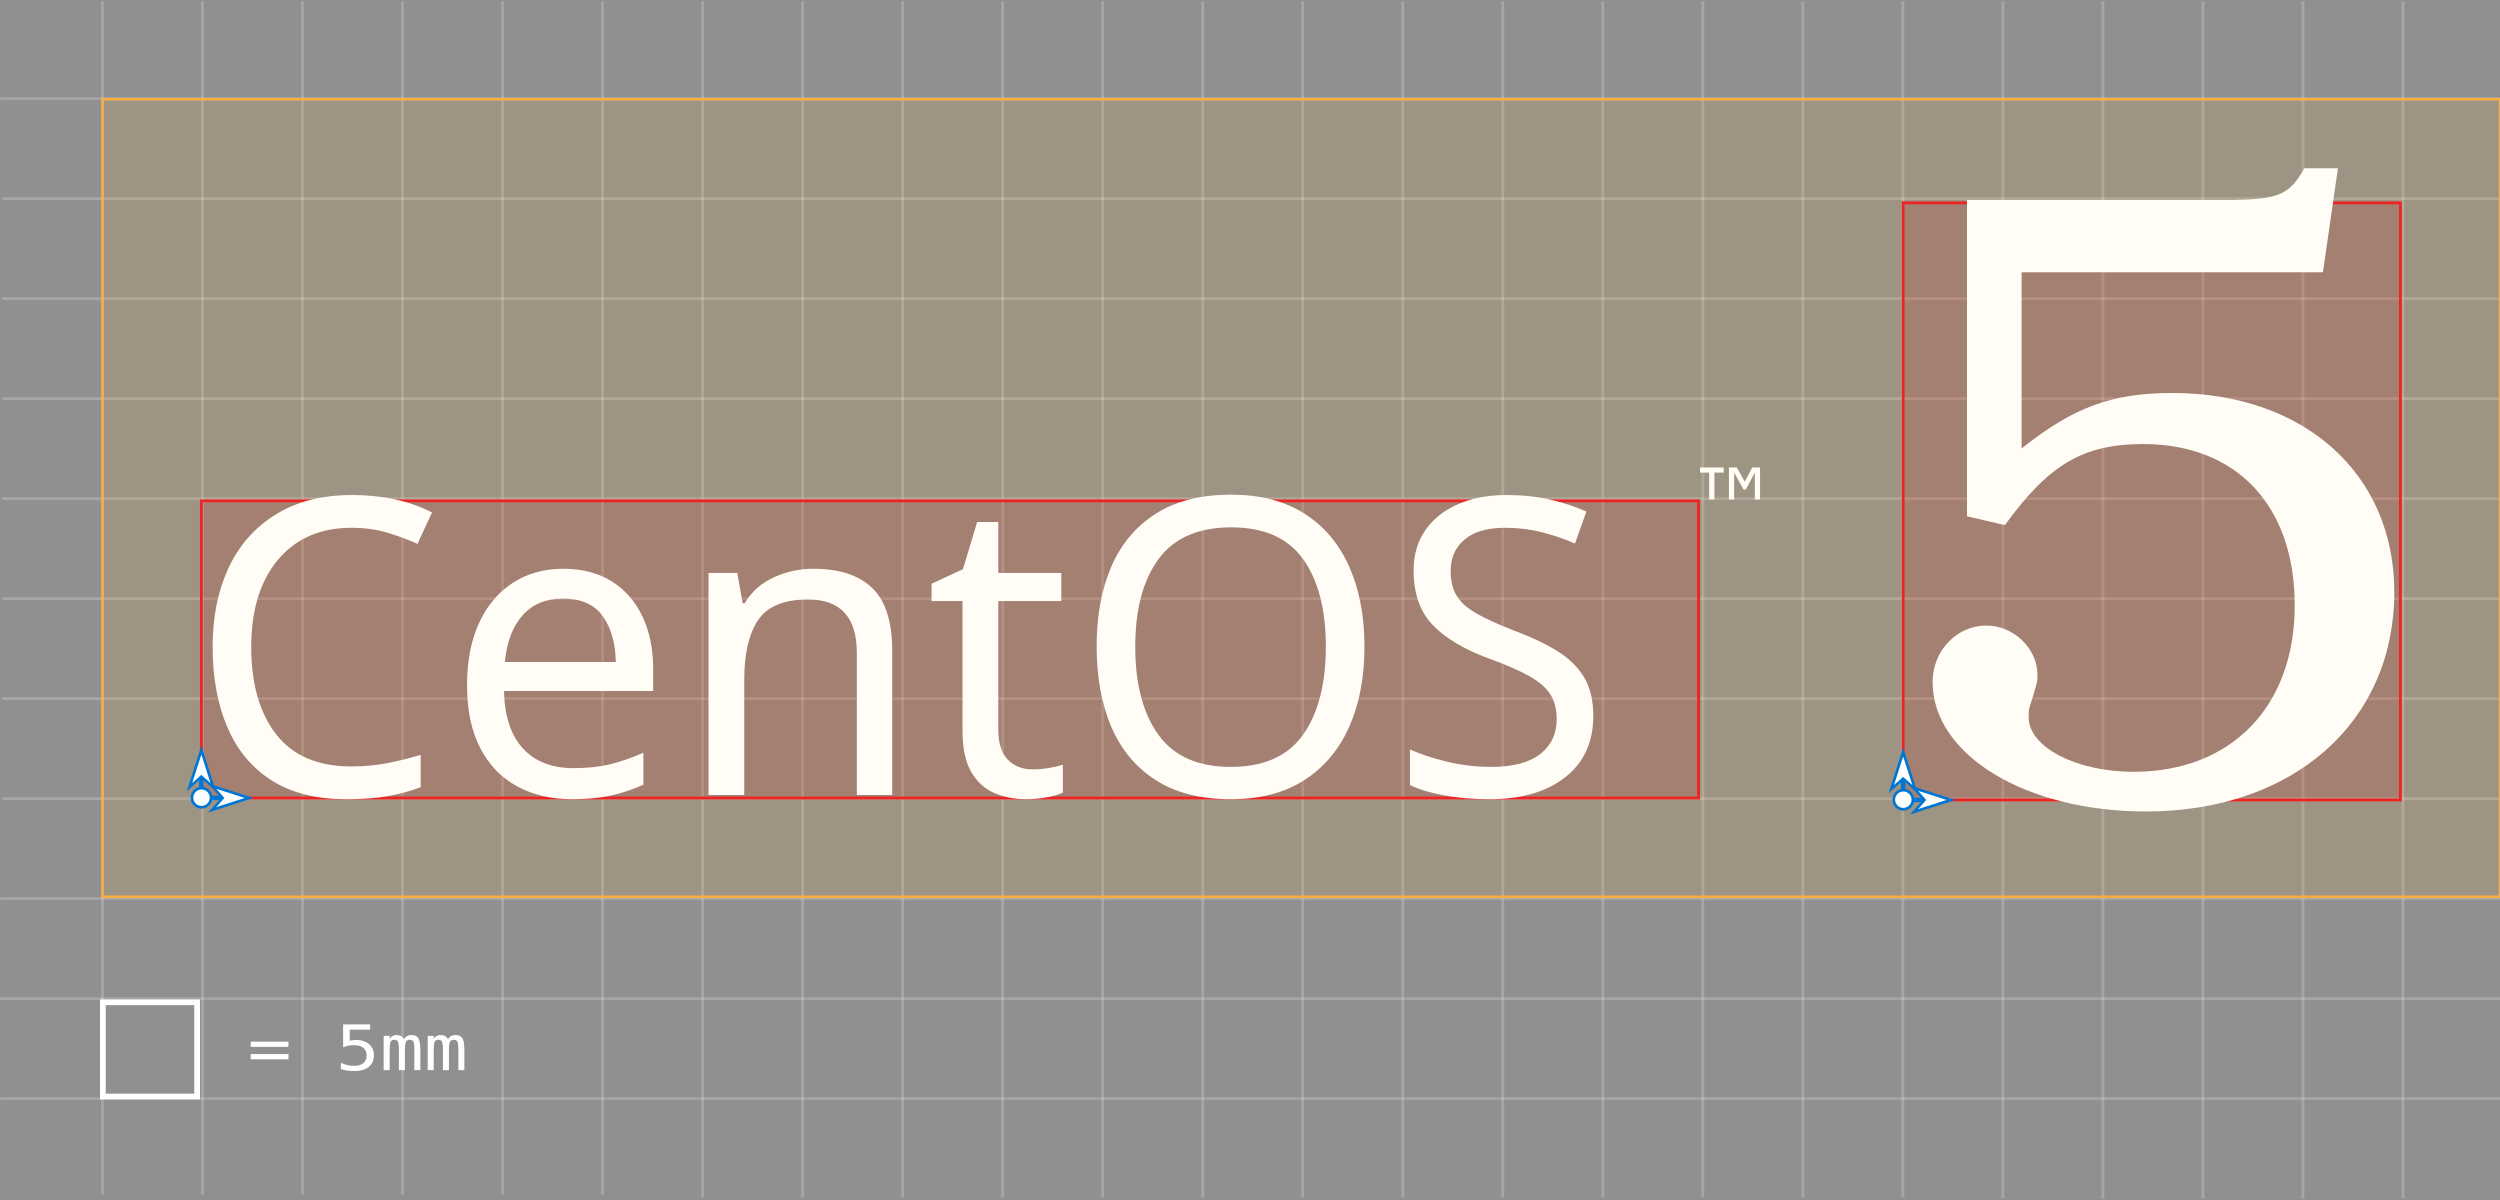
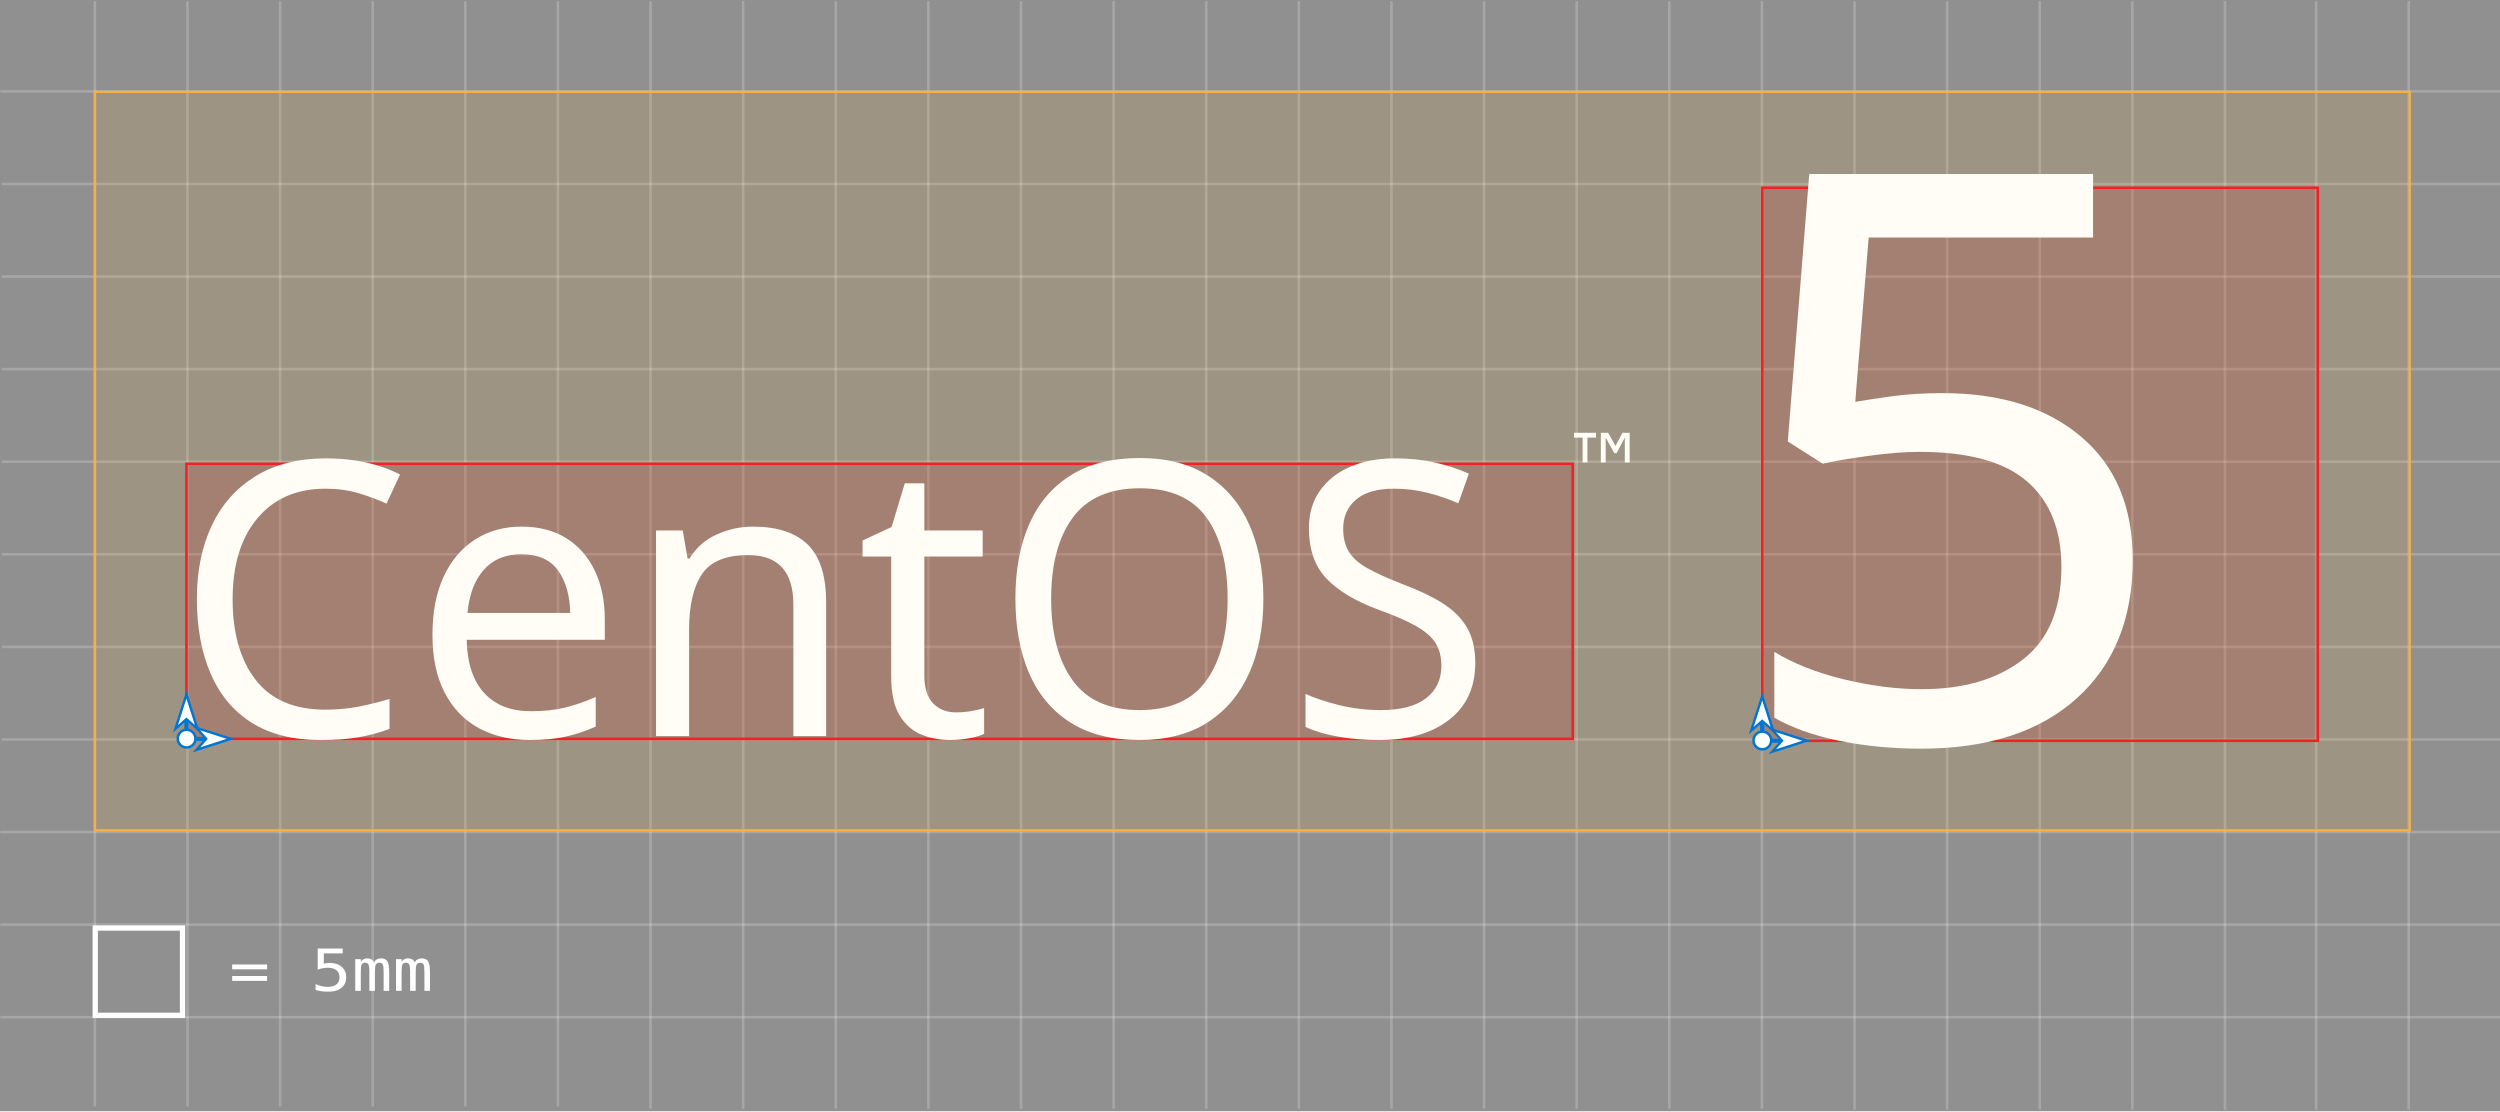
- <svg xmlns="http://www.w3.org/2000/svg" xmlns:xlink="http://www.w3.org/1999/xlink" width="442.913" height="212.598" id="svg3106" version="1.0">
-   <defs id="defs3108">
-     </defs>
+ <svg xmlns="http://www.w3.org/2000/svg" xmlns:xlink="http://www.w3.org/1999/xlink" width="478.346" height="212.598" id="svg3106" version="1.0">
+   <defs id="defs3108" />
  <g id="layer1" transform="translate(-0.2825948,-822.1534)">
-     <rect style="fill:#8c8c8c;fill-opacity:0.955;stroke:none;stroke-width:1;stroke-linecap:round;stroke-linejoin:miter;stroke-miterlimit:4;stroke-dasharray:none;stroke-dashoffset:0;stroke-opacity:0.089;display:inline" id="CENTOSARTWORK" width="460.63" height="212.598" x="0.283" y="822.153" clip-path="none" />
+     <rect style="fill:#8c8c8c;fill-opacity:0.955;stroke:none;stroke-width:1;stroke-linecap:round;stroke-linejoin:miter;stroke-miterlimit:4;stroke-dasharray:none;stroke-dashoffset:0;stroke-opacity:0.089;display:inline" id="CENTOSARTWORK" width="478.346" height="212.598" x="0.283" y="822.153" clip-path="none" />
    <g id="g11130" style="stroke:#ffffff;stroke-width:0.5;stroke-miterlimit:4;stroke-dasharray:none;stroke-opacity:0.196">
      <path id="path3685" d="M 18.436,822.377 L 18.436,1033.87" style="fill:none;fill-rule:evenodd;stroke:#ffffff;stroke-width:0.5;stroke-linecap:butt;stroke-linejoin:miter;stroke-miterlimit:4;stroke-dasharray:none;stroke-opacity:0.196;display:inline" />
      <path style="fill:none;fill-rule:evenodd;stroke:#ffffff;stroke-width:0.5;stroke-linecap:butt;stroke-linejoin:miter;stroke-miterlimit:4;stroke-dasharray:none;stroke-opacity:0.196;display:inline" d="M 36.156,822.377 L 36.156,1033.868" id="path3687" />
      <path id="path3689" d="M 53.876,822.377 L 53.876,1033.868" style="fill:none;fill-rule:evenodd;stroke:#ffffff;stroke-width:0.5;stroke-linecap:butt;stroke-linejoin:miter;stroke-miterlimit:4;stroke-dasharray:none;stroke-opacity:0.196;display:inline" />
      <path style="fill:none;fill-rule:evenodd;stroke:#ffffff;stroke-width:0.5;stroke-linecap:butt;stroke-linejoin:miter;stroke-miterlimit:4;stroke-dasharray:none;stroke-opacity:0.196;display:inline" d="M 71.597,822.377 L 71.597,1033.868" id="path3691" />
      <path id="path3693" d="M 89.317,822.377 L 89.317,1033.868" style="fill:none;fill-rule:evenodd;stroke:#ffffff;stroke-width:0.5;stroke-linecap:butt;stroke-linejoin:miter;stroke-miterlimit:4;stroke-dasharray:none;stroke-opacity:0.196;display:inline" />
      <path style="fill:none;fill-rule:evenodd;stroke:#ffffff;stroke-width:0.5;stroke-linecap:butt;stroke-linejoin:miter;stroke-miterlimit:4;stroke-dasharray:none;stroke-opacity:0.196;display:inline" d="M 107.038,822.377 L 107.038,1033.868" id="path3695" />
      <path id="path3697" d="M 124.758,822.377 L 124.758,1034.314" style="fill:none;fill-rule:evenodd;stroke:#ffffff;stroke-width:0.5;stroke-linecap:butt;stroke-linejoin:miter;stroke-miterlimit:4;stroke-dasharray:none;stroke-opacity:0.196;display:inline" />
      <path style="fill:none;fill-rule:evenodd;stroke:#ffffff;stroke-width:0.5;stroke-linecap:butt;stroke-linejoin:miter;stroke-miterlimit:4;stroke-dasharray:none;stroke-opacity:0.196;display:inline" d="M 142.478,822.377 L 142.478,1034.314" id="path3699" />
      <path id="path3701" d="M 160.199,822.377 L 160.199,1034.314" style="fill:none;fill-rule:evenodd;stroke:#ffffff;stroke-width:0.5;stroke-linecap:butt;stroke-linejoin:miter;stroke-miterlimit:4;stroke-dasharray:none;stroke-opacity:0.196;display:inline" />
      <path style="fill:none;fill-rule:evenodd;stroke:#ffffff;stroke-width:0.5;stroke-linecap:butt;stroke-linejoin:miter;stroke-miterlimit:4;stroke-dasharray:none;stroke-opacity:0.196;display:inline" d="M 177.919,822.377 L 177.919,1034.314" id="path3703" />
      <path id="path3705" d="M 195.639,822.377 L 195.639,1034.314" style="fill:none;fill-rule:evenodd;stroke:#ffffff;stroke-width:0.5;stroke-linecap:butt;stroke-linejoin:miter;stroke-miterlimit:4;stroke-dasharray:none;stroke-opacity:0.196;display:inline" />
      <path style="fill:none;fill-rule:evenodd;stroke:#ffffff;stroke-width:0.5;stroke-linecap:butt;stroke-linejoin:miter;stroke-miterlimit:4;stroke-dasharray:none;stroke-opacity:0.196;display:inline" d="M 213.36,822.377 L 213.36,1034.314" id="path3707" />
      <path id="path3709" d="M 231.08,822.377 L 231.08,1034.314" style="fill:none;fill-rule:evenodd;stroke:#ffffff;stroke-width:0.5;stroke-linecap:butt;stroke-linejoin:miter;stroke-miterlimit:4;stroke-dasharray:none;stroke-opacity:0.196;display:inline" />
      <path style="fill:none;fill-rule:evenodd;stroke:#ffffff;stroke-width:0.5;stroke-linecap:butt;stroke-linejoin:miter;stroke-miterlimit:4;stroke-dasharray:none;stroke-opacity:0.196;display:inline" d="M 284.241,822.377 L 284.241,1034.314" id="path3711" />
      <path id="path3713" d="M 266.521,822.377 L 266.521,1034.314" style="fill:none;fill-rule:evenodd;stroke:#ffffff;stroke-width:0.5;stroke-linecap:butt;stroke-linejoin:miter;stroke-miterlimit:4;stroke-dasharray:none;stroke-opacity:0.196;display:inline" />
-       <path style="fill:none;fill-rule:evenodd;stroke:#ffffff;stroke-width:0.491;stroke-linecap:square;stroke-linejoin:miter;stroke-miterlimit:4;stroke-dasharray:none;stroke-opacity:0.196;display:inline" d="M 0.603,1016.79 L 460.742,1016.79" id="path3719" />
-       <path id="path3721" d="M 0.603,999.074 L 460.742,999.074" style="fill:none;fill-rule:evenodd;stroke:#ffffff;stroke-width:0.491;stroke-linecap:square;stroke-linejoin:miter;stroke-miterlimit:4;stroke-dasharray:none;stroke-opacity:0.196;display:inline" />
-       <path style="fill:none;fill-rule:evenodd;stroke:#ffffff;stroke-width:0.491;stroke-linecap:square;stroke-linejoin:miter;stroke-miterlimit:4;stroke-dasharray:none;stroke-opacity:0.196;display:inline" d="M 0.605,981.359 L 460.742,981.359" id="path3723" />
-       <path id="path3725" d="M 0.865,963.643 L 460.742,963.643" style="fill:none;fill-rule:evenodd;stroke:#ffffff;stroke-width:0.491;stroke-linecap:square;stroke-linejoin:miter;stroke-miterlimit:4;stroke-dasharray:none;stroke-opacity:0.196;display:inline" />
-       <path style="fill:none;fill-rule:evenodd;stroke:#ffffff;stroke-width:0.491;stroke-linecap:square;stroke-linejoin:miter;stroke-miterlimit:4;stroke-dasharray:none;stroke-opacity:0.196;display:inline" d="M 0.909,945.928 L 460.742,945.928" id="path3727" />
-       <path id="path3729" d="M 0.865,928.212 L 460.742,928.212" style="fill:none;fill-rule:evenodd;stroke:#ffffff;stroke-width:0.491;stroke-linecap:square;stroke-linejoin:miter;stroke-miterlimit:4;stroke-dasharray:none;stroke-opacity:0.196;display:inline" />
+       <path style="fill:none;fill-rule:evenodd;stroke:#ffffff;stroke-width:0.5;stroke-linecap:square;stroke-linejoin:miter;stroke-miterlimit:4;stroke-dasharray:none;stroke-opacity:0.196;display:inline" d="M 0.608,1016.785 L 478.454,1016.785" id="path3719" />
+       <path id="path3721" d="M 0.608,999.071 L 478.454,999.071" style="fill:none;fill-rule:evenodd;stroke:#ffffff;stroke-width:0.5;stroke-linecap:square;stroke-linejoin:miter;stroke-miterlimit:4;stroke-dasharray:none;stroke-opacity:0.196;display:inline" />
+       <path style="fill:none;fill-rule:evenodd;stroke:#ffffff;stroke-width:0.5;stroke-linecap:square;stroke-linejoin:miter;stroke-miterlimit:4;stroke-dasharray:none;stroke-opacity:0.196;display:inline" d="M 0.609,981.356 L 478.454,981.356" id="path3723" />
+       <path id="path3725" d="M 0.88,963.641 L 478.454,963.641" style="fill:none;fill-rule:evenodd;stroke:#ffffff;stroke-width:0.5;stroke-linecap:square;stroke-linejoin:miter;stroke-miterlimit:4;stroke-dasharray:none;stroke-opacity:0.196;display:inline" />
+       <path style="fill:none;fill-rule:evenodd;stroke:#ffffff;stroke-width:0.5;stroke-linecap:square;stroke-linejoin:miter;stroke-miterlimit:4;stroke-dasharray:none;stroke-opacity:0.196;display:inline" d="M 0.925,945.927 L 478.454,945.927" id="path3727" />
+       <path id="path3729" d="M 0.88,928.212 L 478.454,928.212" style="fill:none;fill-rule:evenodd;stroke:#ffffff;stroke-width:0.5;stroke-linecap:square;stroke-linejoin:miter;stroke-miterlimit:4;stroke-dasharray:none;stroke-opacity:0.196;display:inline" />
      <path style="fill:none;fill-rule:evenodd;stroke:#ffffff;stroke-width:0.5;stroke-linecap:butt;stroke-linejoin:miter;stroke-miterlimit:4;stroke-dasharray:none;stroke-opacity:0.196;display:inline" d="M 248.801,822.377 L 248.801,1034.314" id="path3785" />
      <path id="path3787" d="M 301.962,822.377 L 301.962,1034.314" style="fill:none;fill-rule:evenodd;stroke:#ffffff;stroke-width:0.5;stroke-linecap:butt;stroke-linejoin:miter;stroke-miterlimit:4;stroke-dasharray:none;stroke-opacity:0.196;display:inline" />
      <path style="fill:none;fill-rule:evenodd;stroke:#ffffff;stroke-width:0.5;stroke-linecap:butt;stroke-linejoin:miter;stroke-miterlimit:4;stroke-dasharray:none;stroke-opacity:0.196;display:inline" d="M 319.682,822.377 L 319.682,1034.314" id="path3789" />
      <path id="path3791" d="M 337.403,822.377 L 337.403,1034.314" style="fill:none;fill-rule:evenodd;stroke:#ffffff;stroke-width:0.5;stroke-linecap:butt;stroke-linejoin:miter;stroke-miterlimit:4;stroke-dasharray:none;stroke-opacity:0.196;display:inline" />
      <path style="fill:none;fill-rule:evenodd;stroke:#ffffff;stroke-width:0.5;stroke-linecap:butt;stroke-linejoin:miter;stroke-miterlimit:4;stroke-dasharray:none;stroke-opacity:0.196;display:inline" d="M 355.123,822.377 L 355.123,1034.478" id="path3793" />
-       <path style="fill:none;fill-rule:evenodd;stroke:#ffffff;stroke-width:0.491;stroke-linecap:square;stroke-linejoin:miter;stroke-miterlimit:4;stroke-dasharray:none;stroke-opacity:0.196;display:inline" d="M 0.866,910.496 L 460.742,910.496" id="path6619" />
-       <path id="path6621" d="M 0.866,892.781 L 460.742,892.781" style="fill:none;fill-rule:evenodd;stroke:#ffffff;stroke-width:0.491;stroke-linecap:square;stroke-linejoin:miter;stroke-miterlimit:4;stroke-dasharray:none;stroke-opacity:0.196;display:inline" />
+       <path style="fill:none;fill-rule:evenodd;stroke:#ffffff;stroke-width:0.5;stroke-linecap:square;stroke-linejoin:miter;stroke-miterlimit:4;stroke-dasharray:none;stroke-opacity:0.196;display:inline" d="M 0.881,910.497 L 478.454,910.497" id="path6619" />
+       <path id="path6621" d="M 0.881,892.783 L 478.454,892.783" style="fill:none;fill-rule:evenodd;stroke:#ffffff;stroke-width:0.5;stroke-linecap:square;stroke-linejoin:miter;stroke-miterlimit:4;stroke-dasharray:none;stroke-opacity:0.196;display:inline" />
      <path id="path4235" d="M 372.843,822.377 L 372.843,1034.478" style="fill:none;fill-rule:evenodd;stroke:#ffffff;stroke-width:0.5;stroke-linecap:butt;stroke-linejoin:miter;stroke-miterlimit:4;stroke-dasharray:none;stroke-opacity:0.196;display:inline" />
      <path style="fill:none;fill-rule:evenodd;stroke:#ffffff;stroke-width:0.5;stroke-linecap:butt;stroke-linejoin:miter;stroke-miterlimit:4;stroke-dasharray:none;stroke-opacity:0.196;display:inline" d="M 390.564,822.377 L 390.564,1034.478" id="path4237" />
      <path id="path4239" d="M 408.284,822.377 L 408.284,1034.478" style="fill:none;fill-rule:evenodd;stroke:#ffffff;stroke-width:0.5;stroke-linecap:butt;stroke-linejoin:miter;stroke-miterlimit:4;stroke-dasharray:none;stroke-opacity:0.196;display:inline" />
      <path style="fill:none;fill-rule:evenodd;stroke:#ffffff;stroke-width:0.5;stroke-linecap:butt;stroke-linejoin:miter;stroke-miterlimit:4;stroke-dasharray:none;stroke-opacity:0.196;display:inline" d="M 426.005,822.377 L 426.005,1034.478" id="path5011" />
-       <path id="path9589" d="M 0.866,875.065 L 460.742,875.065" style="fill:none;fill-rule:evenodd;stroke:#ffffff;stroke-width:0.491;stroke-linecap:square;stroke-linejoin:miter;stroke-miterlimit:4;stroke-dasharray:none;stroke-opacity:0.196;display:inline" />
-       <path style="fill:none;fill-rule:evenodd;stroke:#ffffff;stroke-width:0.491;stroke-linecap:square;stroke-linejoin:miter;stroke-miterlimit:4;stroke-dasharray:none;stroke-opacity:0.196;display:inline" d="M 0.866,857.35 L 460.742,857.35" id="path9591" />
-       <path id="path9593" d="M 0.603,839.634 L 460.742,839.634" style="fill:none;fill-rule:evenodd;stroke:#ffffff;stroke-width:0.491;stroke-linecap:square;stroke-linejoin:miter;stroke-miterlimit:4;stroke-dasharray:none;stroke-opacity:0.196;display:inline" />
+       <path id="path9589" d="M 0.881,875.068 L 478.454,875.068" style="fill:none;fill-rule:evenodd;stroke:#ffffff;stroke-width:0.5;stroke-linecap:square;stroke-linejoin:miter;stroke-miterlimit:4;stroke-dasharray:none;stroke-opacity:0.196;display:inline" />
+       <path style="fill:none;fill-rule:evenodd;stroke:#ffffff;stroke-width:0.5;stroke-linecap:square;stroke-linejoin:miter;stroke-miterlimit:4;stroke-dasharray:none;stroke-opacity:0.196;display:inline" d="M 0.881,857.353 L 478.454,857.353" id="path9591" />
+       <path id="path9593" d="M 0.608,839.639 L 478.454,839.639" style="fill:none;fill-rule:evenodd;stroke:#ffffff;stroke-width:0.5;stroke-linecap:square;stroke-linejoin:miter;stroke-miterlimit:4;stroke-dasharray:none;stroke-opacity:0.196;display:inline" />
      <path id="path10273" d="M 443.446,822.377 L 443.446,1034.478" style="fill:none;fill-rule:evenodd;stroke:#ffffff;stroke-width:0.5;stroke-linecap:butt;stroke-linejoin:miter;stroke-miterlimit:4;stroke-dasharray:none;stroke-opacity:0.196;display:inline" />
+       <path style="fill:none;fill-rule:evenodd;stroke:#ffffff;stroke-width:0.5;stroke-linecap:butt;stroke-linejoin:miter;stroke-miterlimit:4;stroke-dasharray:none;stroke-opacity:0.196;display:inline" d="M 461.163,822.377 L 461.163,1034.478" id="path3598" />
    </g>
-     <rect y="839.733" x="18.442" height="141.297" width="424.761" id="rect5058" style="opacity:1;fill:#fcaf3e;fill-opacity:0.137;stroke:#fcaf3e;stroke-width:0.436;stroke-linecap:round;stroke-linejoin:miter;stroke-miterlimit:4;stroke-dasharray:none;stroke-opacity:1" />
+     <rect y="839.733" x="18.442" height="141.297" width="442.913" id="rect5058" style="opacity:1;fill:#fcaf3e;fill-opacity:0.137;stroke:#fcaf3e;stroke-width:0.436;stroke-linecap:round;stroke-linejoin:miter;stroke-miterlimit:4;stroke-dasharray:none;stroke-opacity:1" />
    <text xml:space="preserve" style="font-size:11.11px;font-style:normal;font-variant:normal;font-weight:normal;font-stretch:normal;text-align:start;line-height:125%;writing-mode:lr-tb;text-anchor:start;fill:#ffffff;fill-opacity:1;stroke:none;stroke-width:1;stroke-linecap:butt;stroke-linejoin:miter;stroke-miterlimit:4;stroke-dasharray:none;stroke-opacity:1;font-family:DejaVu LGC Sans Mono;-inkscape-font-specification:DejaVu LGC Sans Mono" x="40.87" y="1092.87" id="text5060" transform="scale(1.080181,0.925771)">
      <tspan id="tspan5062" x="40.87" y="1092.87" style="font-size:12px">= 5mm</tspan>
    </text>
    <rect style="opacity:1;fill:none;fill-opacity:1;stroke:#ffffff;stroke-width:1.018;stroke-linecap:round;stroke-linejoin:miter;stroke-miterlimit:4;stroke-dasharray:none;stroke-opacity:1" id="rect5066" width="16.699" height="16.699" x="18.508" y="999.721" />
-     <rect y="858.084" x="337.464" height="105.802" width="88.085" id="rect9587" style="opacity:1;fill:#cc0000;fill-opacity:0.137;stroke:#ee2323;stroke-width:0.5;stroke-linecap:round;stroke-linejoin:miter;stroke-miterlimit:4;stroke-dasharray:none;stroke-opacity:1" />
-     <text xml:space="preserve" style="font-size:168.808px;font-style:normal;font-variant:normal;font-weight:200;font-stretch:normal;text-align:start;line-height:125%;writing-mode:lr-tb;text-anchor:start;fill:#fffdf5;fill-opacity:1;stroke:none;stroke-width:1px;stroke-linecap:butt;stroke-linejoin:miter;stroke-opacity:1;font-family:Denmark;-inkscape-font-specification:Denmark Ultra-Light" x="333.311" y="963.886" id="text9583">
-       <tspan id="tspan9585" x="333.311" y="963.886" style="font-size:156.093px;font-style:normal;font-variant:normal;font-weight:normal;font-stretch:normal;text-align:start;line-height:125%;writing-mode:lr-tb;text-anchor:start;fill:#fffdf5;font-family:URW Bookman L;-inkscape-font-specification:URW Bookman L">5</tspan>
+     <rect y="858.084" x="337.464" height="105.802" width="106.299" id="rect9587" style="opacity:1;fill:#cc0000;fill-opacity:0.137;stroke:#ee2323;stroke-width:0.5;stroke-linecap:round;stroke-linejoin:miter;stroke-miterlimit:4;stroke-dasharray:none;stroke-opacity:1" />
+     <text xml:space="preserve" style="font-size:151.79px;font-style:normal;font-variant:normal;font-weight:200;font-stretch:normal;text-align:start;line-height:125%;writing-mode:lr-tb;text-anchor:start;fill:#fffdf5;fill-opacity:1;stroke:none;stroke-width:1px;stroke-linecap:butt;stroke-linejoin:miter;stroke-opacity:1;font-family:Denmark;-inkscape-font-specification:Denmark Ultra-Light" x="330.364" y="963.469" id="text9583" transform="scale(0.9995681,1.000432)">
+       <tspan id="tspan9585" x="330.364" y="963.469" style="font-size:151.79px;font-style:normal;font-variant:normal;font-weight:200;font-stretch:normal;text-align:start;line-height:125%;writing-mode:lr-tb;text-anchor:start;fill:#fffdf5;font-family:Denmark;-inkscape-font-specification:Denmark Ultra-Light">5</tspan>
    </text>
    <rect style="opacity:1;fill:#cc0000;fill-opacity:0.137;stroke:#ee2323;stroke-width:0.5;stroke-linecap:round;stroke-linejoin:miter;stroke-miterlimit:4;stroke-dasharray:none;stroke-opacity:1" id="rect14283" width="265.248" height="52.652" x="35.956" y="910.887" />
    <text transform="scale(0.9903898,1.009703)" xml:space="preserve" style="font-size:72.706px;font-style:normal;font-variant:normal;font-weight:200;font-stretch:normal;text-align:start;line-height:125%;writing-mode:lr-tb;text-anchor:start;fill:#fffdf5;fill-opacity:1;stroke:none;stroke-width:1;stroke-linecap:butt;stroke-linejoin:miter;stroke-miterlimit:4;stroke-dasharray:none;stroke-opacity:1;display:inline;font-family:Denmark;-inkscape-font-specification:Denmark Ultra-Light" x="33.881" y="953.75" id="text5083" clip-path="none">
      <tspan id="tspan5085" x="33.881" y="953.75" style="font-size:72.706px;font-style:normal;font-variant:normal;font-weight:200;font-stretch:normal;text-align:start;line-height:125%;writing-mode:lr-tb;text-anchor:start;fill:#fffdf5;fill-opacity:1;stroke-width:1;stroke-miterlimit:4;stroke-dasharray:none;font-family:Denmark;-inkscape-font-specification:Denmark Ultra-Light">CentOS</tspan>
    </text>
    <text xml:space="preserve" style="font-size:18.264px;font-style:normal;font-weight:normal;fill:#fffdf5;fill-opacity:1;stroke:none;stroke-width:1;stroke-linecap:butt;stroke-linejoin:miter;stroke-miterlimit:4;stroke-dasharray:none;stroke-opacity:1;font-family:Bitstream Vera Sans" x="328.937" y="836.119" id="text5087" transform="scale(0.9092079,1.099858)">
      <tspan id="tspan5089" x="328.937" y="836.119">™</tspan>
    </text>
    <g id="g4973" transform="matrix(0.3644111,0,0,0.3644111,-80.5127,612.401)">
      <g transform="matrix(0,1.31188,1.167689,0,-14.97822,-16.15833)" id="g4958" style="stroke-width:1.004;stroke-miterlimit:4;stroke-dasharray:none;display:inline">
        <path style="fill:#0076d4;fill-opacity:1;fill-rule:evenodd;stroke:none;stroke-width:1.004;stroke-linecap:butt;stroke-linejoin:miter;stroke-miterlimit:4;stroke-dasharray:none;stroke-opacity:1" d="M 745.953,286.718 L 745.953,298.029 L 747.62,298.029 L 747.62,286.718 L 745.953,286.718 z" id="path4960" />
        <path style="fill:#ffffff;fill-opacity:1;fill-rule:evenodd;stroke:#0076d4;stroke-width:1.003;marker-start:none;stroke-miterlimit:4;stroke-dasharray:none;stroke-opacity:1" d="M 746.787,295.429 L 742.387,291.029 L 746.787,306.429 L 751.187,291.029 L 746.787,295.429 z" id="path4962" />
      </g>
      <g style="stroke-width:1.004;stroke-miterlimit:4;stroke-dasharray:none;display:inline" id="g8603" transform="matrix(1.31188,0,0,-1.167689,-660.0947,1298.114)">
        <path id="path8605" d="M 745.953,286.718 L 745.953,298.029 L 747.62,298.029 L 747.62,286.718 L 745.953,286.718 z" style="fill:#0076d4;fill-opacity:1;fill-rule:evenodd;stroke:none;stroke-width:1.004;stroke-linecap:butt;stroke-linejoin:miter;stroke-miterlimit:4;stroke-dasharray:none;stroke-opacity:1" />
        <path id="path8607" d="M 746.787,295.429 L 742.387,291.029 L 746.787,306.429 L 751.187,291.029 L 746.787,295.429 z" style="fill:#ffffff;fill-opacity:1;fill-rule:evenodd;stroke:#0076d4;stroke-width:1.003;marker-start:none;stroke-miterlimit:4;stroke-dasharray:none;stroke-opacity:1" />
      </g>
      <path transform="matrix(2.65748,0,0,2.65748,-116.8062,788.671)" d="M 166,65.753 A 1.75,1.75 0 1 1 162.5,65.753 A 1.75,1.75 0 1 1 166,65.753 z" id="path8609" style="fill:#ffffff;fill-opacity:1;stroke:#0076d4;stroke-width:0.5;stroke-linecap:square;stroke-miterlimit:4;stroke-dasharray:none;stroke-dashoffset:0;stroke-opacity:1;display:inline" />
    </g>
    <use x="0" y="0" xlink:href="#g4973" id="use10998" transform="translate(301.5055,0.3527481)" width="442.913" height="212.598" />
  </g>
</svg>
